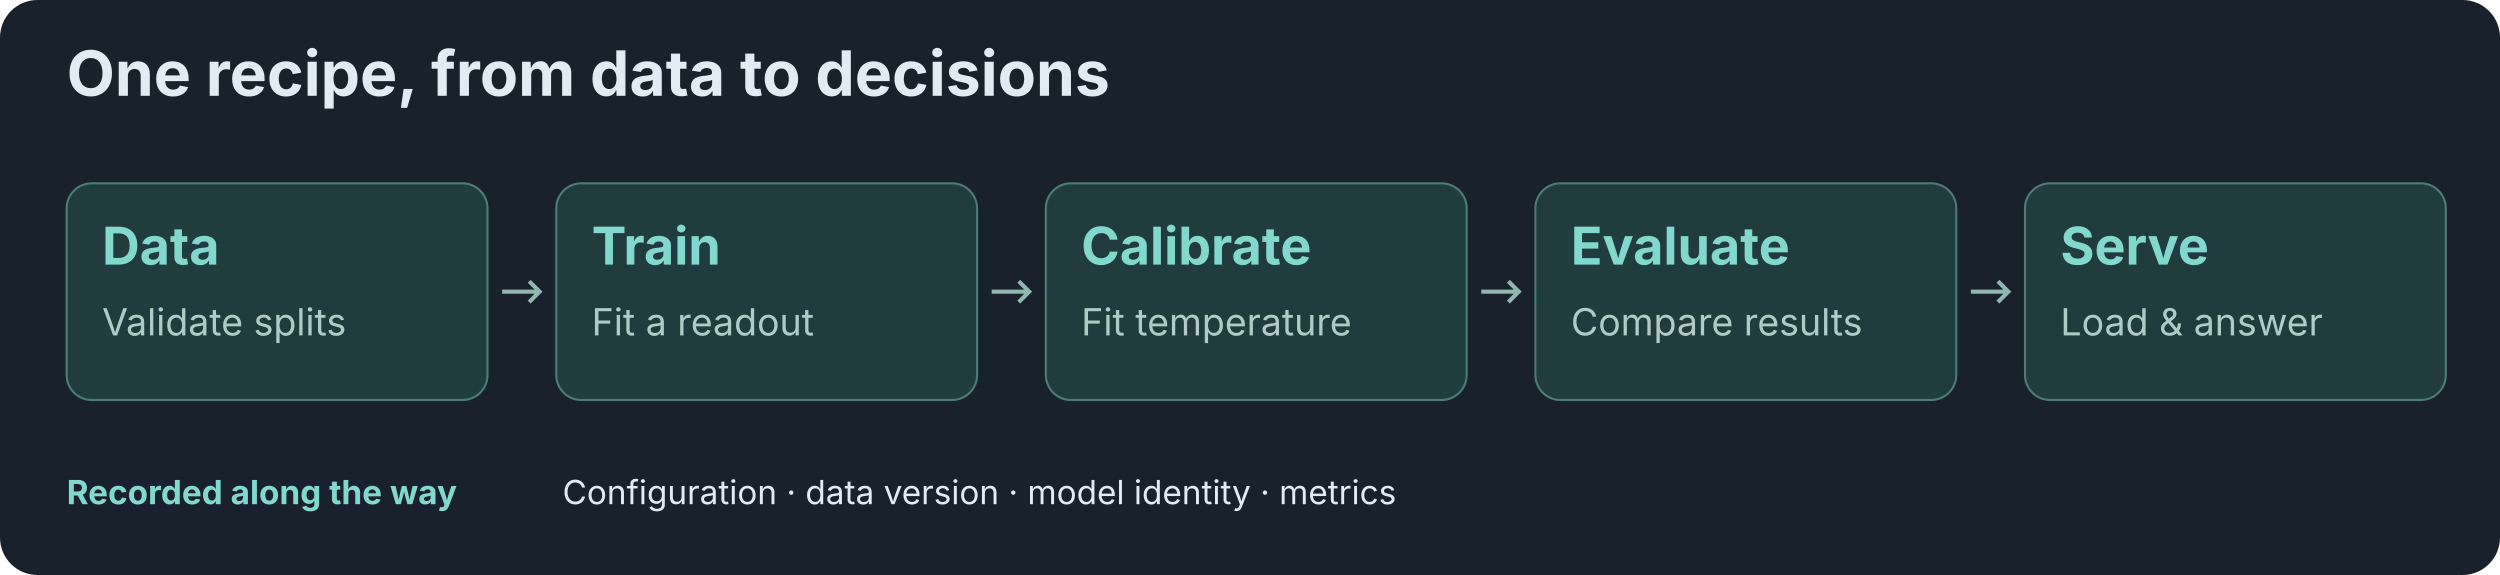
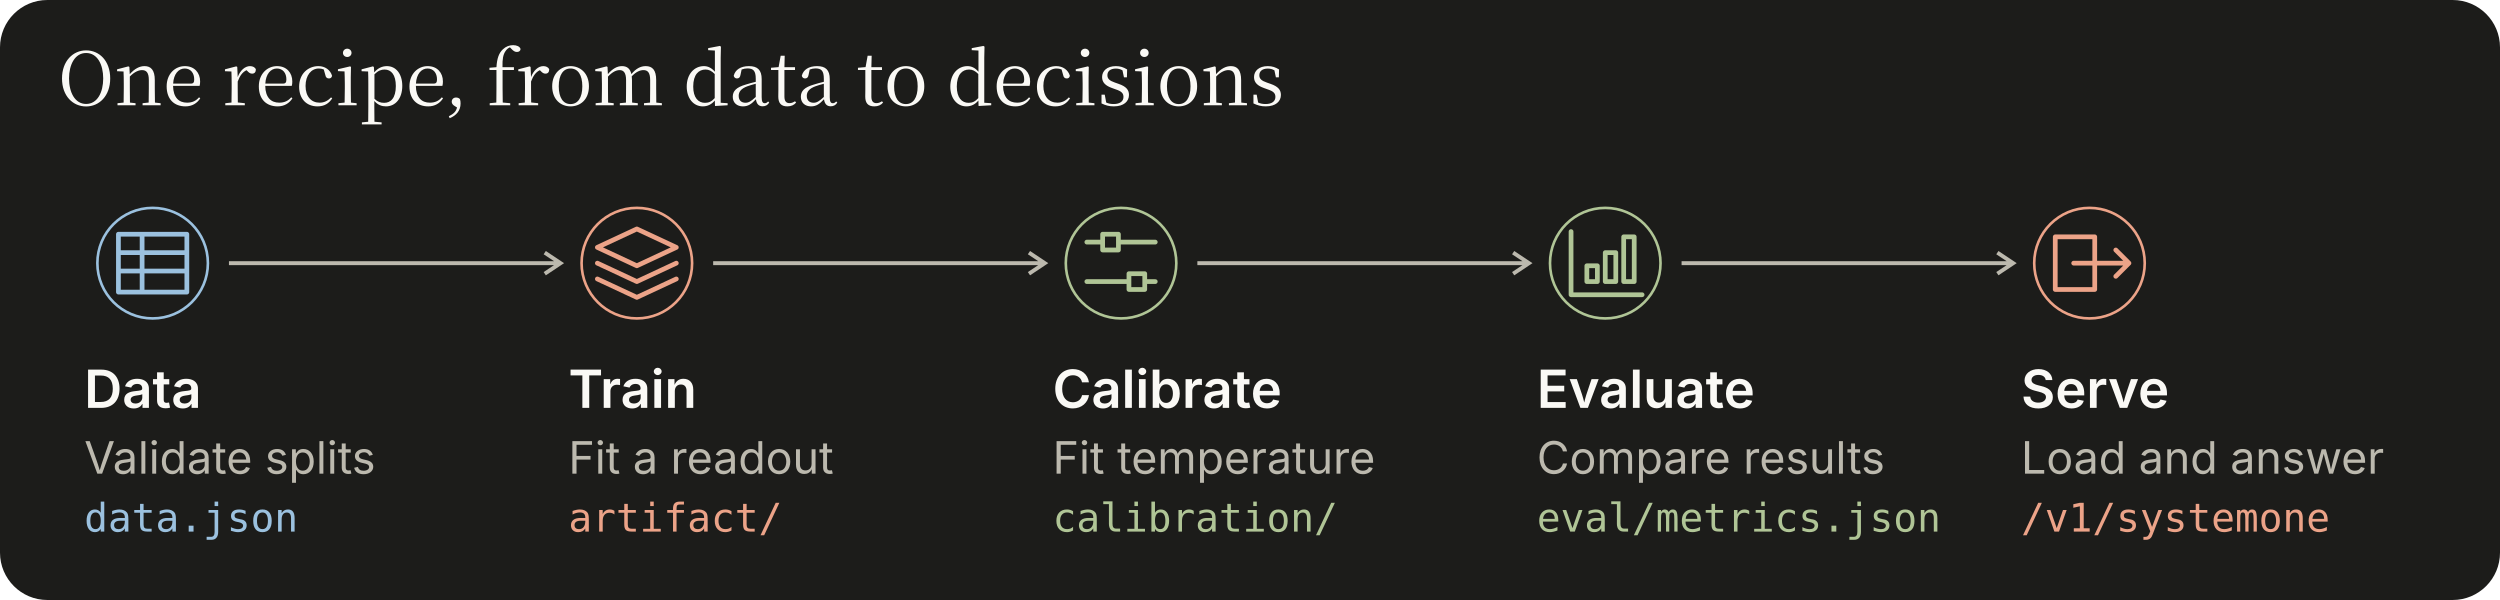
- <svg xmlns="http://www.w3.org/2000/svg" width="1200" height="276" viewBox="0 0 1200 276" role="img" aria-labelledby="title">
+ <svg xmlns="http://www.w3.org/2000/svg" width="950" height="228" viewBox="0 0 950 228" role="img" aria-labelledby="title">
  <style>text {font-family: "Inter", "DejaVu Sans", Arial, sans-serif}</style>
-   <rect width="1200" height="276" rx="18" fill="#18212c" />
-   <text x="32" y="46" font-size="30" fill="#e2eaf3" font-weight="650">One recipe, from data to decisions</text>
-   <rect x="32" y="88" width="202" height="104" rx="12" fill="#203c3e" stroke="#4d7c78" />
-   <text x="49" y="127" font-size="25" fill="#83d8cd" font-weight="650">Data</text>
-   <text x="49" y="161" font-size="18" fill="#b0cbc7" font-weight="400">Validate splits</text>
-   <path d="M241 140 H259 m-5 -5 l5 5 -5 5" fill="none" stroke="#92b7b1" stroke-width="2" />
-   <rect x="267" y="88" width="202" height="104" rx="12" fill="#203c3e" stroke="#4d7c78" />
-   <text x="284" y="127" font-size="25" fill="#83d8cd" font-weight="650">Train</text>
-   <text x="284" y="161" font-size="18" fill="#b0cbc7" font-weight="400">Fit a readout</text>
-   <path d="M476 140 H494 m-5 -5 l5 5 -5 5" fill="none" stroke="#92b7b1" stroke-width="2" />
-   <rect x="502" y="88" width="202" height="104" rx="12" fill="#203c3e" stroke="#4d7c78" />
-   <text x="519" y="127" font-size="25" fill="#83d8cd" font-weight="650">Calibrate</text>
-   <text x="519" y="161" font-size="18" fill="#b0cbc7" font-weight="400">Fit temperature</text>
-   <path d="M711 140 H729 m-5 -5 l5 5 -5 5" fill="none" stroke="#92b7b1" stroke-width="2" />
-   <rect x="737" y="88" width="202" height="104" rx="12" fill="#203c3e" stroke="#4d7c78" />
-   <text x="754" y="127" font-size="25" fill="#83d8cd" font-weight="650">Evaluate</text>
-   <text x="754" y="161" font-size="18" fill="#b0cbc7" font-weight="400">Compare results</text>
-   <path d="M946 140 H964 m-5 -5 l5 5 -5 5" fill="none" stroke="#92b7b1" stroke-width="2" />
-   <rect x="972" y="88" width="202" height="104" rx="12" fill="#203c3e" stroke="#4d7c78" />
-   <text x="989" y="127" font-size="25" fill="#83d8cd" font-weight="650">Serve</text>
-   <text x="989" y="161" font-size="18" fill="#b0cbc7" font-weight="400">Load &amp; answer</text>
-   <text x="32" y="242" font-size="16" fill="#83d8cd" font-weight="650">Recorded along the way</text>
-   <text x="270" y="242" font-size="16" fill="#e2eaf3" font-weight="400">Configuration · data version · model identity · metrics</text>
+   <rect width="950" height="228" rx="18" fill="#1C1C1A" />
+   <style>text.heading {font-family: Georgia, "Songti SC", "Noto Serif CJK SC", serif} text.file {font-family: ui-monospace, "SFMono-Regular", Consolas, monospace}</style>
+   <text x="22" y="40" font-size="28" fill="#FAF9F5" font-weight="500" class="heading">One recipe, from data to decisions</text>
+   <path d="M87 100 h126 m-6 -4 6 4 -6 4" fill="none" stroke="#BCB9AE" stroke-width="1.5" />
+   <g transform="translate(58 100)" fill="none" stroke="#9BC1DF" stroke-linecap="round" stroke-linejoin="round">
+     <circle r="21" stroke-width="1" />
+     <path d="M-13 -11 H13 V11 H-13 Z M-13 -4 H13 M-13 3 H13 M-4 -11 V11" stroke-width="1.8" />
+   </g>
+   <text x="32" y="155" font-size="20" fill="#FAF9F5" font-weight="600">Data</text>
+   <text x="32" y="180" font-size="17" fill="#BCB9AE" font-weight="400">Validate splits</text>
+   <text x="32" y="202" font-size="15" fill="#9BC1DF" font-weight="500" class="file">data.json</text>
+   <path d="M271 100 h126 m-6 -4 6 4 -6 4" fill="none" stroke="#BCB9AE" stroke-width="1.5" />
+   <g transform="translate(242 100)" fill="none" stroke="#ECA388" stroke-linecap="round" stroke-linejoin="round">
+     <circle r="21" stroke-width="1" />
+     <path d="M0 -13 L15 -6 0 1 -15 -6 Z M-15 0 L0 7 15 0 M-15 6 L0 13 15 6" stroke-width="1.8" />
+   </g>
+   <text x="216" y="155" font-size="20" fill="#FAF9F5" font-weight="600">Train</text>
+   <text x="216" y="180" font-size="17" fill="#BCB9AE" font-weight="400">Fit a readout</text>
+   <text x="216" y="202" font-size="15" fill="#ECA388" font-weight="500" class="file">artifact/</text>
+   <path d="M455 100 h126 m-6 -4 6 4 -6 4" fill="none" stroke="#BCB9AE" stroke-width="1.5" />
+   <g transform="translate(426 100)" fill="none" stroke="#B0C596" stroke-linecap="round" stroke-linejoin="round">
+     <circle r="21" stroke-width="1" />
+     <path d="M-13 -8 H-7 M-1 -8 H13 M-7 -11 H-1 V-5 H-7 Z M-13 7 H3 M9 7 H13 M3 4 H9 V10 H3 Z" stroke-width="1.8" />
+   </g>
+   <text x="400" y="155" font-size="20" fill="#FAF9F5" font-weight="600">Calibrate</text>
+   <text x="400" y="180" font-size="17" fill="#BCB9AE" font-weight="400">Fit temperature</text>
+   <text x="400" y="202" font-size="15" fill="#B0C596" font-weight="500" class="file">calibration/</text>
+   <path d="M639 100 h126 m-6 -4 6 4 -6 4" fill="none" stroke="#BCB9AE" stroke-width="1.5" />
+   <g transform="translate(610 100)" fill="none" stroke="#B0C596" stroke-linecap="round" stroke-linejoin="round">
+     <circle r="21" stroke-width="1" />
+     <path d="M-13 -12 V12 H14 M-7 7 V1 H-3 V7 Z M0 7 V-4 H4 V7 Z M7 7 V-10 H11 V7 Z" stroke-width="1.8" />
+   </g>
+   <text x="584" y="155" font-size="20" fill="#FAF9F5" font-weight="600">Evaluate</text>
+   <text x="584" y="180" font-size="17" fill="#BCB9AE" font-weight="400">Compare results</text>
+   <text x="584" y="202" font-size="15" fill="#B0C596" font-weight="500" class="file">eval/metrics.json</text>
+   <g transform="translate(794 100)" fill="none" stroke="#ECA388" stroke-linecap="round" stroke-linejoin="round">
+     <circle r="21" stroke-width="1" />
+     <path d="M-13 -10 H2 V10 H-13 Z M-6 0 H15 M10 -5 L15 0 10 5" stroke-width="1.8" />
+   </g>
+   <text x="768" y="155" font-size="20" fill="#FAF9F5" font-weight="600">Serve</text>
+   <text x="768" y="180" font-size="17" fill="#BCB9AE" font-weight="400">Load and answer</text>
+   <text x="768" y="202" font-size="15" fill="#ECA388" font-weight="500" class="file">/v1/systemone</text>
</svg>
